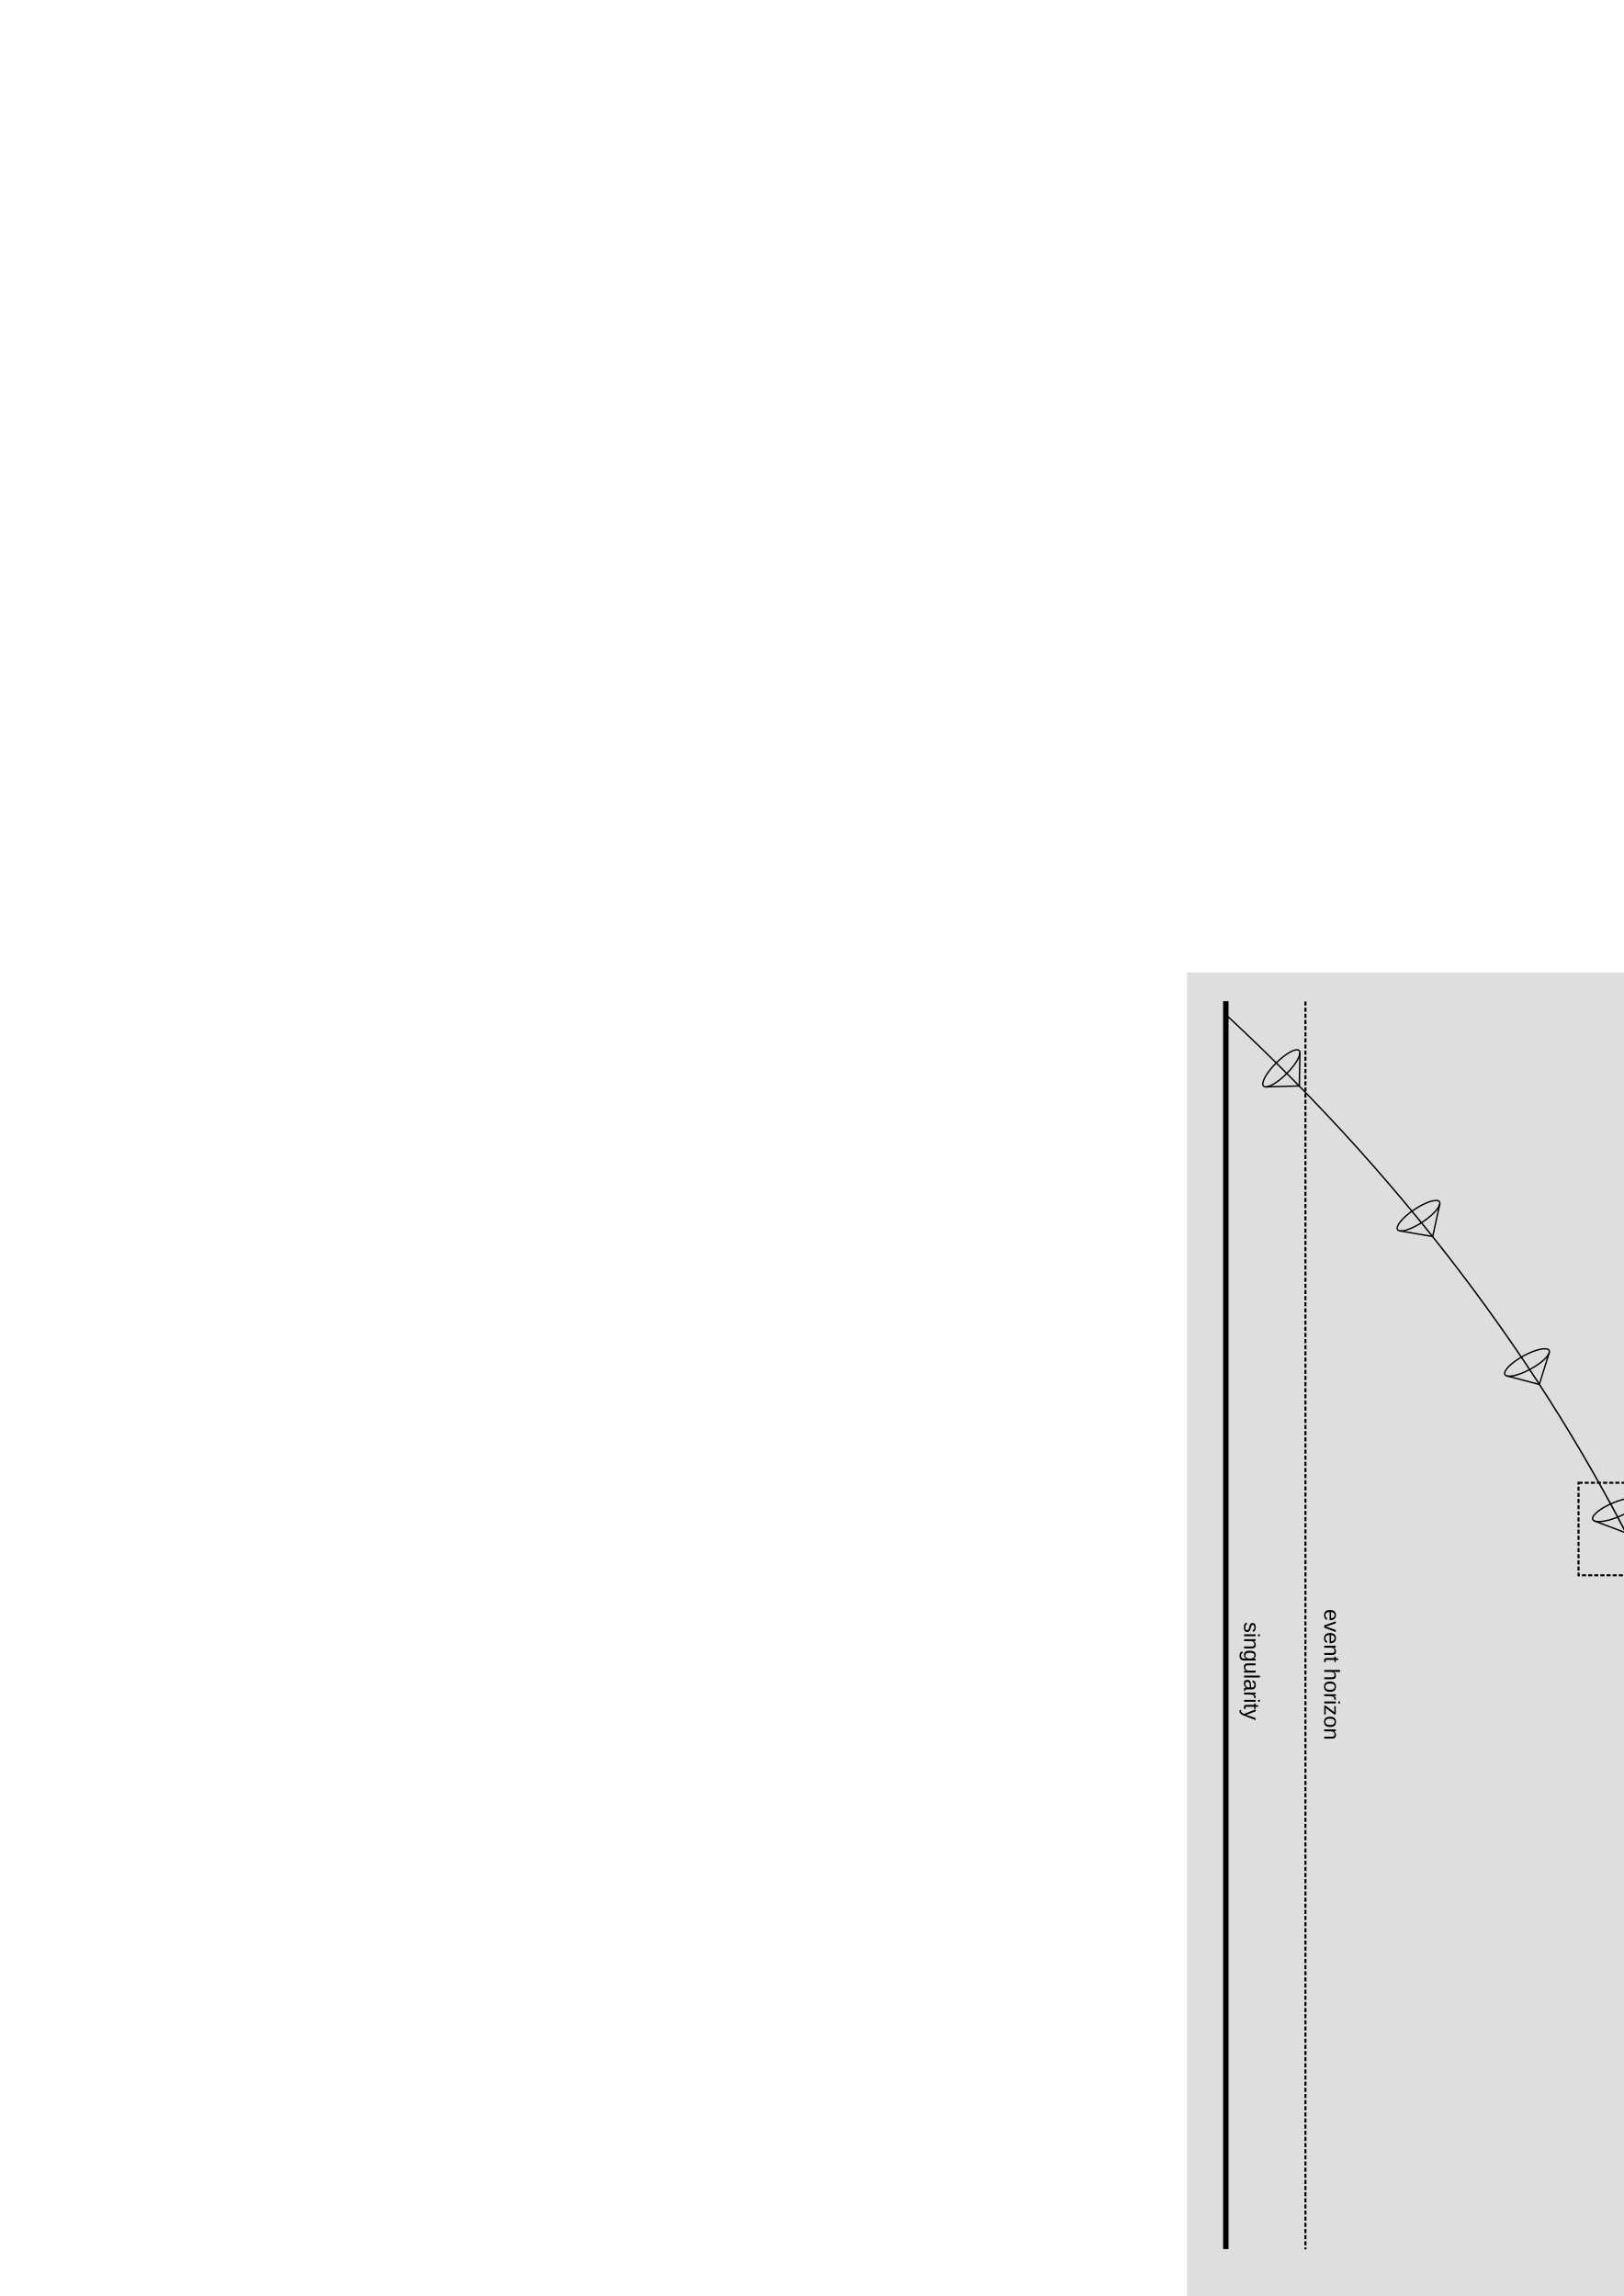
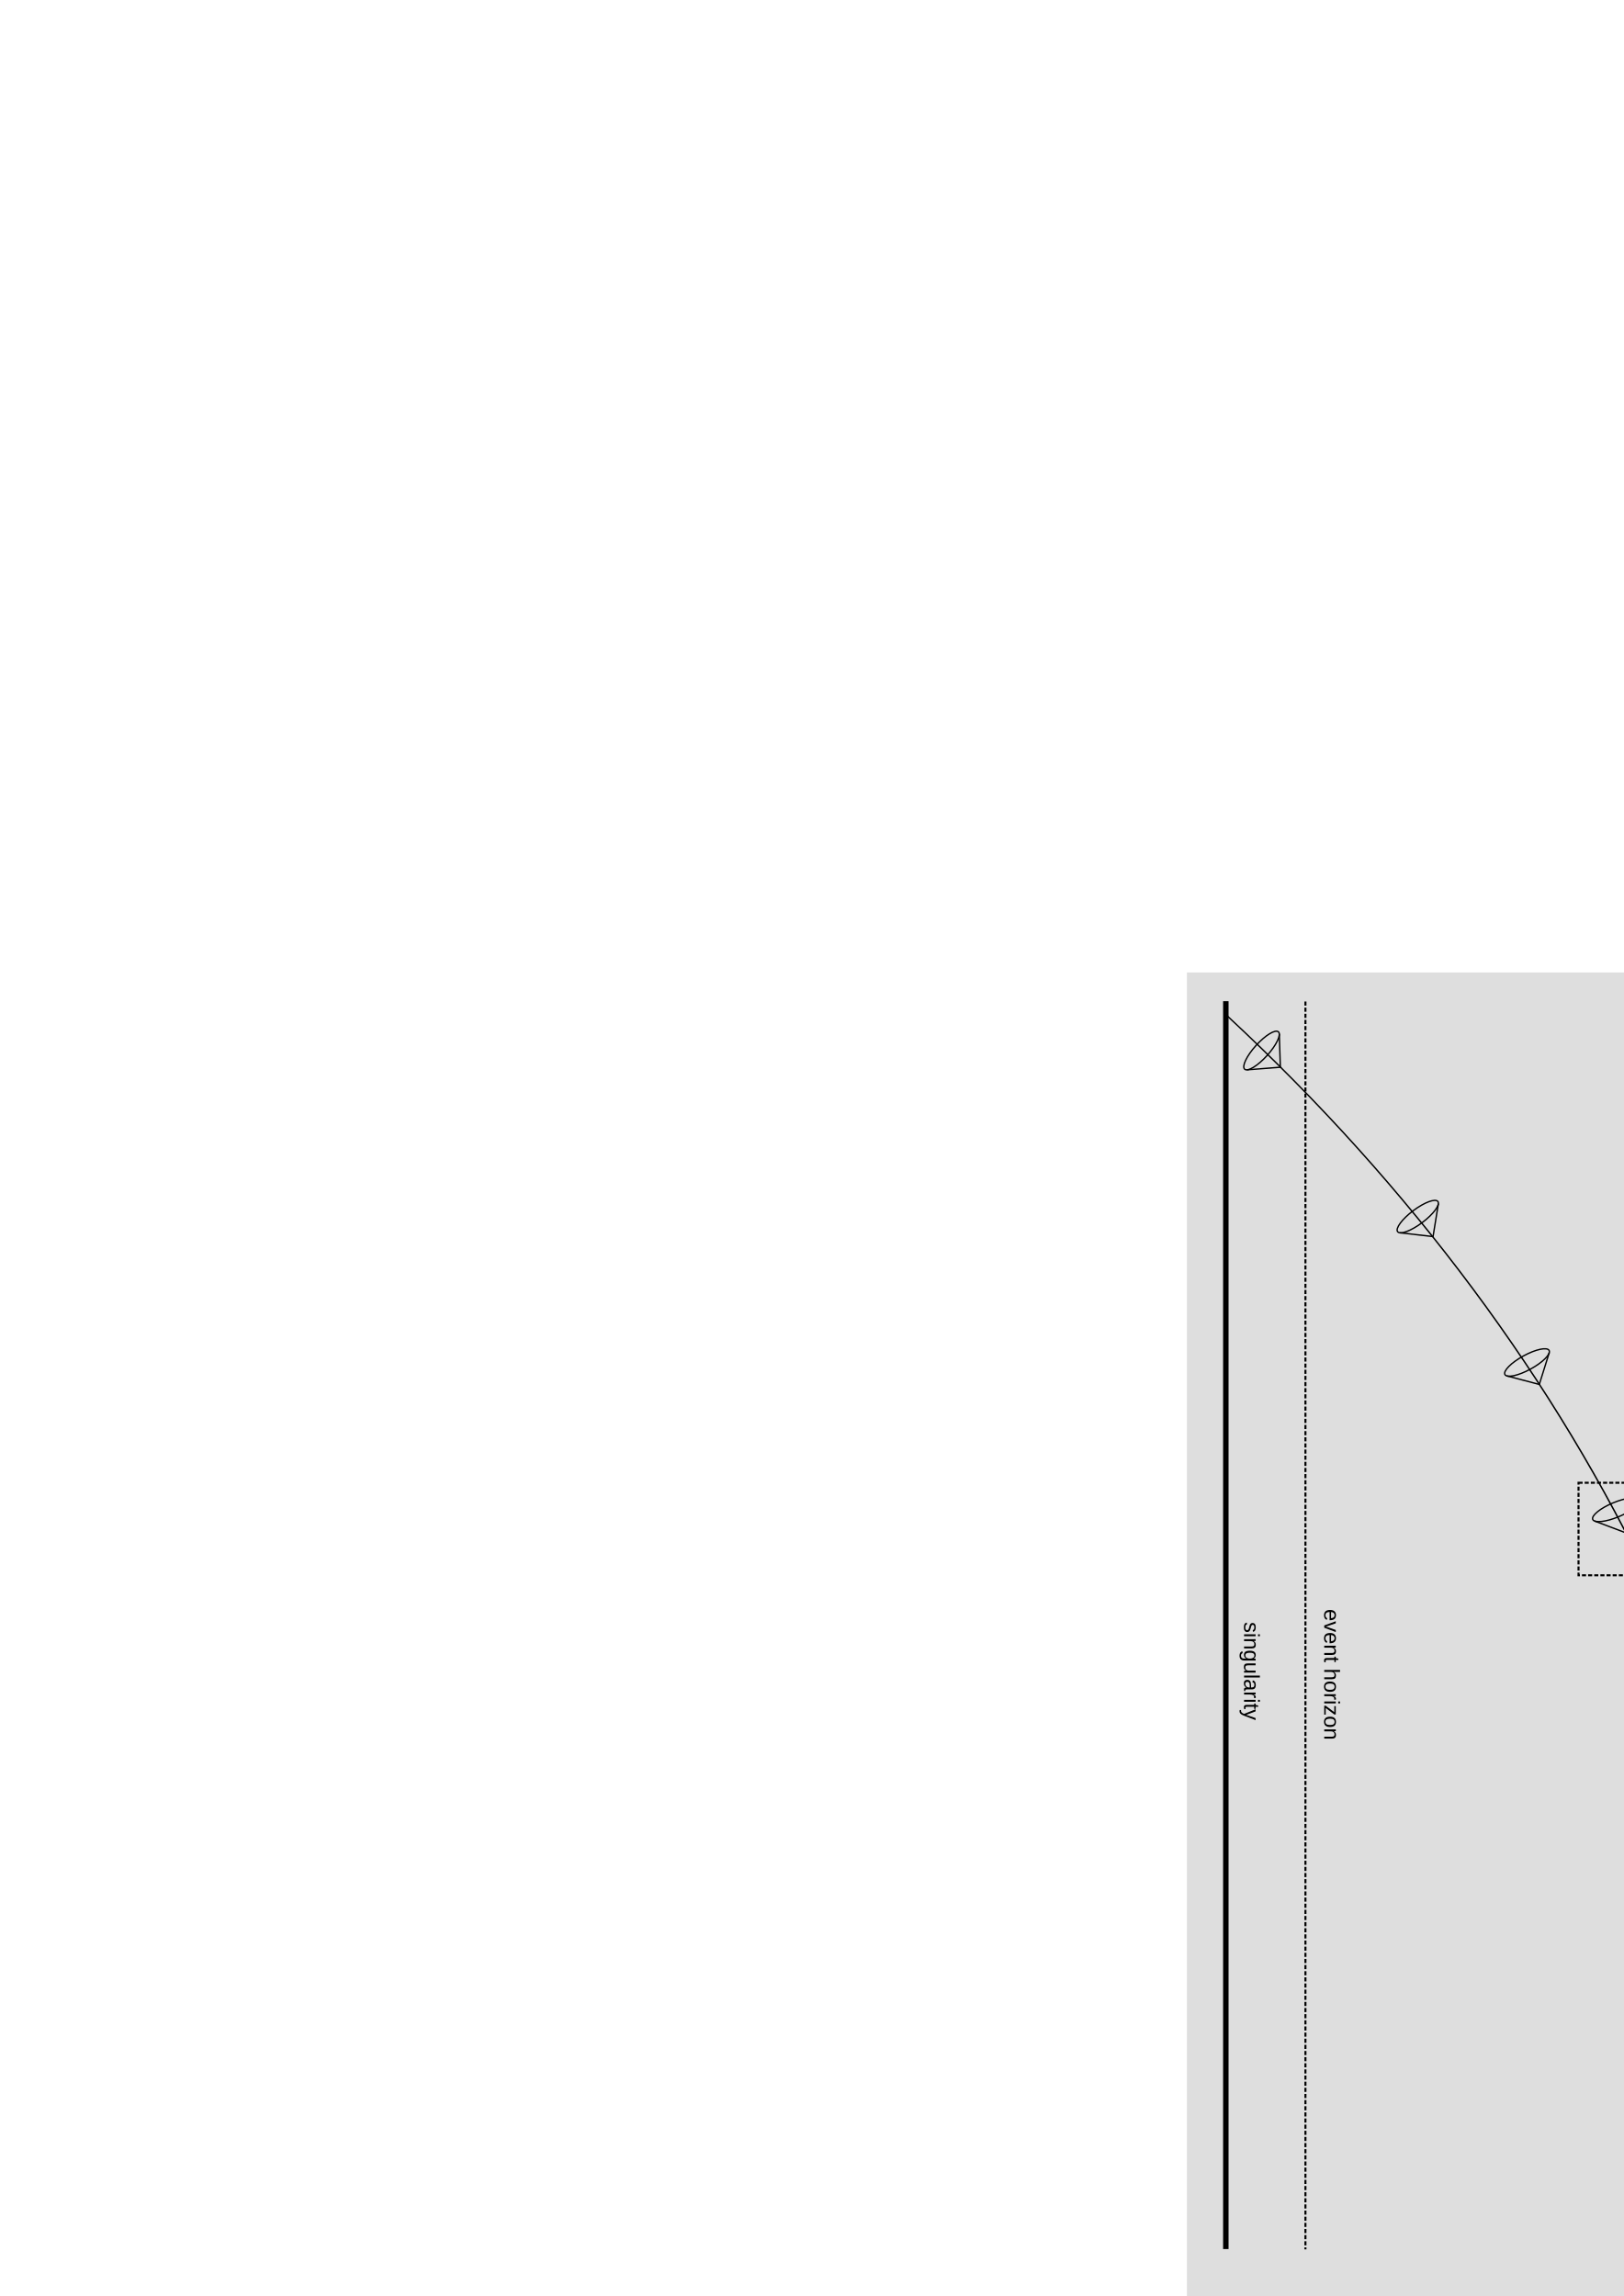
<svg xmlns="http://www.w3.org/2000/svg" width="744.094" height="1052.362" id="svg2" version="1.1">
  <defs id="defs4" />
  <g id="layer1">
    <rect style="fill:#dedede;fill-opacity:1;stroke:none" id="rect2985-7" width="382.5" height="607.5" x="543.935" y="445.727" />
    <path style="color:#000000;fill:none;stroke:#000000;stroke-width:2.5;stroke-linecap:butt;stroke-linejoin:miter;stroke-miterlimit:4;stroke-opacity:1;stroke-dasharray:none;stroke-dashoffset:0;marker:none;visibility:visible;display:inline;overflow:visible;enable-background:accumulate" d="m 561.761,458.889 0,571.952" id="path5377" />
    <g id="g4860-7-7-3-0" transform="matrix(0.9999863,-0.00523596,0.00523596,0.9999863,978.5237,296.6678)">
      <path transform="matrix(0.2609825,0,0,0.2609825,-61.37166,488.8049)" d="m 6.799,675.996 c 0,7.242 -19.786,13.112 -44.193,13.112 -24.407,0 -44.193,-5.87 -44.193,-13.112 0,-7.242 19.786,-13.112 44.193,-13.112 24.407,0 44.193,5.87 44.193,13.112 z" id="path4088-4-4-7-8" style="color:#000000;fill:none;stroke:#000000;stroke-width:2.395;stroke-miterlimit:4;stroke-opacity:1;stroke-dasharray:none;marker:none;visibility:visible;display:inline;overflow:visible;enable-background:accumulate" />
      <path id="path4090-8-3-5-2" d="m -82.184,666.206 11.166,10.546 11.028,-10.632" style="color:#000000;fill:none;stroke:#000000;stroke-width:0.625;stroke-linecap:butt;stroke-linejoin:miter;stroke-miterlimit:4;stroke-opacity:1;stroke-dasharray:none;stroke-dashoffset:0;marker:none;visibility:visible;display:inline;overflow:visible;enable-background:accumulate" />
    </g>
    <g id="g4860-4-6-1-3" transform="matrix(0.9997426,-0.02268733,0.02268733,0.9997426,962.1901,227.9118)">
      <path transform="matrix(0.2609825,0,0,0.2609825,-61.37166,488.8049)" d="m 6.799,675.996 c 0,7.242 -19.786,13.112 -44.193,13.112 -24.407,0 -44.193,-5.87 -44.193,-13.112 0,-7.242 19.786,-13.112 44.193,-13.112 24.407,0 44.193,5.87 44.193,13.112 z" id="path4088-1-9-6-7" style="color:#000000;fill:none;stroke:#000000;stroke-width:2.395;stroke-miterlimit:4;stroke-opacity:1;stroke-dasharray:none;marker:none;visibility:visible;display:inline;overflow:visible;enable-background:accumulate" />
      <path id="path4090-6-7-9-7" d="m -82.184,666.206 11.166,10.546 11.028,-10.632" style="color:#000000;fill:none;stroke:#000000;stroke-width:0.625;stroke-linecap:butt;stroke-linejoin:miter;stroke-miterlimit:4;stroke-opacity:1;stroke-dasharray:none;stroke-dashoffset:0;marker:none;visibility:visible;display:inline;overflow:visible;enable-background:accumulate" />
    </g>
    <g id="g4860-44-5-6-4" transform="matrix(0.9986295,-0.05233596,0.05233596,0.9986295,934.201,158.8701)">
      <path transform="matrix(0.2609825,0,0,0.2609825,-61.37166,488.8049)" d="m 6.799,675.996 c 0,7.242 -19.786,13.112 -44.193,13.112 -24.407,0 -44.193,-5.87 -44.193,-13.112 0,-7.242 19.786,-13.112 44.193,-13.112 24.407,0 44.193,5.87 44.193,13.112 z" id="path4088-7-8-3-4" style="color:#000000;fill:none;stroke:#000000;stroke-width:2.395;stroke-miterlimit:4;stroke-opacity:1;stroke-dasharray:none;marker:none;visibility:visible;display:inline;overflow:visible;enable-background:accumulate" />
      <path id="path4090-5-5-0-8" d="m -82.184,666.206 11.166,10.546 11.028,-10.632" style="color:#000000;fill:none;stroke:#000000;stroke-width:0.625;stroke-linecap:butt;stroke-linejoin:miter;stroke-miterlimit:4;stroke-opacity:1;stroke-dasharray:none;stroke-dashoffset:0;marker:none;visibility:visible;display:inline;overflow:visible;enable-background:accumulate" />
    </g>
    <g id="g4860-2-3-3-3" transform="matrix(0.9961947,-0.08715574,0.08715574,0.9961947,898.5483,90.34518)">
      <path transform="matrix(0.2609825,0,0,0.2609825,-61.37166,488.8049)" d="m 6.799,675.996 c 0,7.242 -19.786,13.112 -44.193,13.112 -24.407,0 -44.193,-5.87 -44.193,-13.112 0,-7.242 19.786,-13.112 44.193,-13.112 24.407,0 44.193,5.87 44.193,13.112 z" id="path4088-9-4-8-9" style="color:#000000;fill:none;stroke:#000000;stroke-width:2.395;stroke-miterlimit:4;stroke-opacity:1;stroke-dasharray:none;marker:none;visibility:visible;display:inline;overflow:visible;enable-background:accumulate" />
      <path id="path4090-7-7-9-9" d="m -82.184,666.206 11.166,10.546 11.028,-10.632" style="color:#000000;fill:none;stroke:#000000;stroke-width:0.625;stroke-linecap:butt;stroke-linejoin:miter;stroke-miterlimit:4;stroke-opacity:1;stroke-dasharray:none;stroke-dashoffset:0;marker:none;visibility:visible;display:inline;overflow:visible;enable-background:accumulate" />
    </g>
    <g id="g4860-8-3-9-6" transform="matrix(0.9612617,-0.2756374,0.2756374,0.9612617,752.7844,32.64052)">
      <path transform="matrix(0.2609825,0,0,0.2609825,-61.37166,488.8049)" d="m 6.799,675.996 c 0,7.242 -19.786,13.112 -44.193,13.112 -24.407,0 -44.193,-5.87 -44.193,-13.112 0,-7.242 19.786,-13.112 44.193,-13.112 24.407,0 44.193,5.87 44.193,13.112 z" id="path4088-74-9-3-9" style="color:#000000;fill:none;stroke:#000000;stroke-width:2.395;stroke-miterlimit:4;stroke-opacity:1;stroke-dasharray:none;marker:none;visibility:visible;display:inline;overflow:visible;enable-background:accumulate" />
      <path id="path4090-2-1-3-0" d="m -82.184,666.206 11.166,10.546 11.028,-10.632" style="color:#000000;fill:none;stroke:#000000;stroke-width:0.625;stroke-linecap:butt;stroke-linejoin:miter;stroke-miterlimit:4;stroke-opacity:1;stroke-dasharray:none;stroke-dashoffset:0;marker:none;visibility:visible;display:inline;overflow:visible;enable-background:accumulate" />
    </g>
    <g id="g4860-0-4-8-7" transform="matrix(0.9781476,-0.2079117,0.2079117,0.9781476,780.0508,-41.52121)">
      <path transform="matrix(0.2609825,0,0,0.2609825,-61.37166,488.8049)" d="m 6.799,675.996 c 0,7.242 -19.786,13.112 -44.193,13.112 -24.407,0 -44.193,-5.87 -44.193,-13.112 0,-7.242 19.786,-13.112 44.193,-13.112 24.407,0 44.193,5.87 44.193,13.112 z" id="path4088-5-8-9-3" style="color:#000000;fill:none;stroke:#000000;stroke-width:2.395;stroke-miterlimit:4;stroke-opacity:1;stroke-dasharray:none;marker:none;visibility:visible;display:inline;overflow:visible;enable-background:accumulate" />
      <path id="path4090-29-1-3-3" d="m -82.184,666.206 11.166,10.546 11.028,-10.632" style="color:#000000;fill:none;stroke:#000000;stroke-width:0.625;stroke-linecap:butt;stroke-linejoin:miter;stroke-miterlimit:4;stroke-opacity:1;stroke-dasharray:none;stroke-dashoffset:0;marker:none;visibility:visible;display:inline;overflow:visible;enable-background:accumulate" />
    </g>
-     <g id="g4860-9-1-2-6" transform="matrix(0.9659258,-0.258819,0.258819,0.9659258,720.0759,-104.6403)">
+     <g id="g4860-9-1-2-6" transform="matrix(0.9350834,-0.3544278,0.3544278,0.9350834,653.487,-90.53753)">
      <path transform="matrix(0.2609825,0,0,0.2609825,-61.37166,488.8049)" d="m 6.799,675.996 c 0,7.242 -19.786,13.112 -44.193,13.112 -24.407,0 -44.193,-5.87 -44.193,-13.112 0,-7.242 19.786,-13.112 44.193,-13.112 24.407,0 44.193,5.87 44.193,13.112 z" id="path4088-0-9-5-4" style="color:#000000;fill:none;stroke:#000000;stroke-width:2.395;stroke-miterlimit:4;stroke-opacity:1;stroke-dasharray:none;marker:none;visibility:visible;display:inline;overflow:visible;enable-background:accumulate" />
      <path id="path4090-58-7-3-8" d="m -82.184,666.206 11.166,10.546 11.028,-10.632" style="color:#000000;fill:none;stroke:#000000;stroke-width:0.625;stroke-linecap:butt;stroke-linejoin:miter;stroke-miterlimit:4;stroke-opacity:1;stroke-dasharray:none;stroke-dashoffset:0;marker:none;visibility:visible;display:inline;overflow:visible;enable-background:accumulate" />
    </g>
    <g id="g4860-41-5-3-8" transform="matrix(0.8571673,-0.5150381,0.5150381,0.8571673,508.544,-117.7532)">
      <path transform="matrix(0.2609825,0,0,0.2609825,-61.37166,488.8049)" d="m 6.799,675.996 c 0,7.242 -19.786,13.112 -44.193,13.112 -24.407,0 -44.193,-5.87 -44.193,-13.112 0,-7.242 19.786,-13.112 44.193,-13.112 24.407,0 44.193,5.87 44.193,13.112 z" id="path4088-54-6-7-9" style="color:#000000;fill:none;stroke:#000000;stroke-width:2.395;stroke-miterlimit:4;stroke-opacity:1;stroke-dasharray:none;marker:none;visibility:visible;display:inline;overflow:visible;enable-background:accumulate" />
      <path id="path4090-1-2-2-4" d="m -82.184,666.206 11.166,10.546 11.028,-10.632" style="color:#000000;fill:none;stroke:#000000;stroke-width:0.625;stroke-linecap:butt;stroke-linejoin:miter;stroke-miterlimit:4;stroke-opacity:1;stroke-dasharray:none;stroke-dashoffset:0;marker:none;visibility:visible;display:inline;overflow:visible;enable-background:accumulate" />
    </g>
    <g id="g4860-7-7-3-6" transform="matrix(0.9999316,-0.01169344,0.01169344,0.9999316,887.9475,296.2124)">
      <path transform="matrix(0.2609825,0,0,0.2609825,-61.37166,488.8049)" d="m 6.799,675.996 c 0,7.242 -19.786,13.112 -44.193,13.112 -24.407,0 -44.193,-5.87 -44.193,-13.112 0,-7.242 19.786,-13.112 44.193,-13.112 24.407,0 44.193,5.87 44.193,13.112 z" id="path4088-4-4-7-2" style="color:#000000;fill:none;stroke:#000000;stroke-width:2.395;stroke-miterlimit:4;stroke-opacity:1;stroke-dasharray:none;marker:none;visibility:visible;display:inline;overflow:visible;enable-background:accumulate" />
      <path id="path4090-8-3-5-7" d="m -82.184,666.206 11.166,10.546 11.028,-10.632" style="color:#000000;fill:none;stroke:#000000;stroke-width:0.625;stroke-linecap:butt;stroke-linejoin:miter;stroke-miterlimit:4;stroke-opacity:1;stroke-dasharray:none;stroke-dashoffset:0;marker:none;visibility:visible;display:inline;overflow:visible;enable-background:accumulate" />
    </g>
    <g id="g4860-4-6-1-32" transform="matrix(0.9903291,-0.138738,0.138738,0.9903291,792.1121,226.0536)">
      <path transform="matrix(0.2609825,0,0,0.2609825,-61.37166,488.8049)" d="m 6.799,675.996 c 0,7.242 -19.786,13.112 -44.193,13.112 -24.407,0 -44.193,-5.87 -44.193,-13.112 0,-7.242 19.786,-13.112 44.193,-13.112 24.407,0 44.193,5.87 44.193,13.112 z" id="path4088-1-9-6-78" style="color:#000000;fill:none;stroke:#000000;stroke-width:2.395;stroke-miterlimit:4;stroke-opacity:1;stroke-dasharray:none;marker:none;visibility:visible;display:inline;overflow:visible;enable-background:accumulate" />
      <path id="path4090-6-7-9-75" d="m -82.184,666.206 11.166,10.546 11.028,-10.632" style="color:#000000;fill:none;stroke:#000000;stroke-width:0.625;stroke-linecap:butt;stroke-linejoin:miter;stroke-miterlimit:4;stroke-opacity:1;stroke-dasharray:none;stroke-dashoffset:0;marker:none;visibility:visible;display:inline;overflow:visible;enable-background:accumulate" />
    </g>
    <g id="g4860-44-5-6-5" transform="matrix(0.9740186,-0.2264678,0.2264678,0.9740186,715.6129,162.8698)">
      <path transform="matrix(0.2609825,0,0,0.2609825,-61.37166,488.8049)" d="m 6.799,675.996 c 0,7.242 -19.786,13.112 -44.193,13.112 -24.407,0 -44.193,-5.87 -44.193,-13.112 0,-7.242 19.786,-13.112 44.193,-13.112 24.407,0 44.193,5.87 44.193,13.112 z" id="path4088-7-8-3-41" style="color:#000000;fill:none;stroke:#000000;stroke-width:2.395;stroke-miterlimit:4;stroke-opacity:1;stroke-dasharray:none;marker:none;visibility:visible;display:inline;overflow:visible;enable-background:accumulate" />
      <path id="path4090-5-5-0-6" d="m -82.184,666.206 11.166,10.546 11.028,-10.632" style="color:#000000;fill:none;stroke:#000000;stroke-width:0.625;stroke-linecap:butt;stroke-linejoin:miter;stroke-miterlimit:4;stroke-opacity:1;stroke-dasharray:none;stroke-dashoffset:0;marker:none;visibility:visible;display:inline;overflow:visible;enable-background:accumulate" />
    </g>
    <g id="g4860-2-3-3-7" transform="matrix(0.9543426,-0.2987142,0.2987142,0.9543426,641.9598,103.256)">
      <path transform="matrix(0.2609825,0,0,0.2609825,-61.37166,488.8049)" d="m 6.799,675.996 c 0,7.242 -19.786,13.112 -44.193,13.112 -24.407,0 -44.193,-5.87 -44.193,-13.112 0,-7.242 19.786,-13.112 44.193,-13.112 24.407,0 44.193,5.87 44.193,13.112 z" id="path4088-9-4-8-0" style="color:#000000;fill:none;stroke:#000000;stroke-width:2.395;stroke-miterlimit:4;stroke-opacity:1;stroke-dasharray:none;marker:none;visibility:visible;display:inline;overflow:visible;enable-background:accumulate" />
      <path id="path4090-7-7-9-5" d="m -82.184,666.206 11.166,10.546 11.028,-10.632" style="color:#000000;fill:none;stroke:#000000;stroke-width:0.625;stroke-linecap:butt;stroke-linejoin:miter;stroke-miterlimit:4;stroke-opacity:1;stroke-dasharray:none;stroke-dashoffset:0;marker:none;visibility:visible;display:inline;overflow:visible;enable-background:accumulate" />
    </g>
    <g id="g4860-8-3-9-5" transform="matrix(0.9612617,-0.2756374,0.2756374,0.9612617,626.5298,32.60792)">
      <g id="g4338">
        <g id="g4342" transform="matrix(0.9932251,-0.1162062,0.1162062,0.9932251,-78.80127,-3.720671)">
          <path transform="matrix(0.2609825,0,0,0.2609825,-61.37166,488.8049)" d="m 6.799,675.996 c 0,7.242 -19.786,13.112 -44.193,13.112 -24.407,0 -44.193,-5.87 -44.193,-13.112 0,-7.242 19.786,-13.112 44.193,-13.112 24.407,0 44.193,5.87 44.193,13.112 z" id="path4088-74-9-3-95" style="color:#000000;fill:none;stroke:#000000;stroke-width:2.395;stroke-miterlimit:4;stroke-opacity:1;stroke-dasharray:none;marker:none;visibility:visible;display:inline;overflow:visible;enable-background:accumulate" />
          <path id="path4090-2-1-3-3" d="m -82.184,666.206 11.166,10.546 11.028,-10.632" style="color:#000000;fill:none;stroke:#000000;stroke-width:0.625;stroke-linecap:butt;stroke-linejoin:miter;stroke-miterlimit:4;stroke-opacity:1;stroke-dasharray:none;stroke-dashoffset:0;marker:none;visibility:visible;display:inline;overflow:visible;enable-background:accumulate" />
        </g>
      </g>
    </g>
    <g id="g4860-0-4-8-4" transform="matrix(0.8774293,-0.479706,0.479706,0.8774293,443.0857,6.678535)">
      <path transform="matrix(0.2609825,0,0,0.2609825,-61.37166,488.8049)" d="m 6.799,675.996 c 0,7.242 -19.786,13.112 -44.193,13.112 -24.407,0 -44.193,-5.87 -44.193,-13.112 0,-7.242 19.786,-13.112 44.193,-13.112 24.407,0 44.193,5.87 44.193,13.112 z" id="path4088-5-8-9-0" style="color:#000000;fill:none;stroke:#000000;stroke-width:2.395;stroke-miterlimit:4;stroke-opacity:1;stroke-dasharray:none;marker:none;visibility:visible;display:inline;overflow:visible;enable-background:accumulate" />
      <path id="path4090-29-1-3-1" d="m -82.184,666.206 11.166,10.546 11.028,-10.632" style="color:#000000;fill:none;stroke:#000000;stroke-width:0.625;stroke-linecap:butt;stroke-linejoin:miter;stroke-miterlimit:4;stroke-opacity:1;stroke-dasharray:none;stroke-dashoffset:0;marker:none;visibility:visible;display:inline;overflow:visible;enable-background:accumulate" />
    </g>
-     <g id="g4860-9-1-2-8" transform="matrix(0.8321866,-0.5544957,0.5544957,0.8321866,340.3977,-35.81316)">
+     <g id="g4860-9-1-2-8" transform="matrix(0.8001687,-0.599775,0.599775,0.8001687,307.6499,-17.33528)">
      <path transform="matrix(0.2609825,0,0,0.2609825,-61.37166,488.8049)" d="m 6.799,675.996 c 0,7.242 -19.786,13.112 -44.193,13.112 -24.407,0 -44.193,-5.87 -44.193,-13.112 0,-7.242 19.786,-13.112 44.193,-13.112 24.407,0 44.193,5.87 44.193,13.112 z" id="path4088-0-9-5-1" style="color:#000000;fill:none;stroke:#000000;stroke-width:2.395;stroke-miterlimit:4;stroke-opacity:1;stroke-dasharray:none;marker:none;visibility:visible;display:inline;overflow:visible;enable-background:accumulate" />
      <path id="path4090-58-7-3-1" d="m -82.184,666.206 11.166,10.546 11.028,-10.632" style="color:#000000;fill:none;stroke:#000000;stroke-width:0.625;stroke-linecap:butt;stroke-linejoin:miter;stroke-miterlimit:4;stroke-opacity:1;stroke-dasharray:none;stroke-dashoffset:0;marker:none;visibility:visible;display:inline;overflow:visible;enable-background:accumulate" />
    </g>
-     <g id="g4860-41-5-3-85" transform="matrix(0.7071068,-0.7071068,0.7071068,0.7071068,167.1268,-31.01545)">
+     <g id="g4860-41-5-3-85" transform="matrix(0.6708292,-0.7416119,0.7416119,0.6708292,132.4994,-17.50561)">
      <path transform="matrix(0.2609825,0,0,0.2609825,-61.37166,488.8049)" d="m 6.799,675.996 c 0,7.242 -19.786,13.112 -44.193,13.112 -24.407,0 -44.193,-5.87 -44.193,-13.112 0,-7.242 19.786,-13.112 44.193,-13.112 24.407,0 44.193,5.87 44.193,13.112 z" id="path4088-54-6-7-4" style="color:#000000;fill:none;stroke:#000000;stroke-width:2.395;stroke-miterlimit:4;stroke-opacity:1;stroke-dasharray:none;marker:none;visibility:visible;display:inline;overflow:visible;enable-background:accumulate" />
      <path id="path4090-1-2-2-6" d="m -82.184,666.206 11.166,10.546 11.028,-10.632" style="color:#000000;fill:none;stroke:#000000;stroke-width:0.625;stroke-linecap:butt;stroke-linejoin:miter;stroke-miterlimit:4;stroke-opacity:1;stroke-dasharray:none;stroke-dashoffset:0;marker:none;visibility:visible;display:inline;overflow:visible;enable-background:accumulate" />
    </g>
    <path style="color:#000000;fill:none;stroke:#000000;stroke-width:0.551;stroke-miterlimit:4;stroke-opacity:1;stroke-dasharray:none;marker:none;visibility:visible;display:inline;overflow:visible;enable-background:accumulate" id="path5093-9" d="M -41.937,292.342 A 890.455,890.455 0 0 1 163.272,855" transform="matrix(1.291942,0,0,0.9958261,616.3398,174.2777)" />
    <path style="color:#000000;fill:none;stroke:#000000;stroke-width:0.78;stroke-miterlimit:4;stroke-opacity:1;stroke-dasharray:none;marker:none;visibility:visible;display:inline;overflow:visible;enable-background:accumulate" id="path5093-9-1" d="M -41.937,292.342 A 890.455,890.455 0 0 1 163.272,854.884" transform="matrix(0.645345,0,0,0.993669,807.3067,177.4298)" />
    <path style="color:#000000;fill:none;stroke:#000000;stroke-width:0.938;stroke-linecap:butt;stroke-linejoin:miter;stroke-miterlimit:4;stroke-opacity:1;stroke-dasharray:1.875, 0.938;stroke-dashoffset:0;marker:none;visibility:visible;display:inline;overflow:visible;enable-background:accumulate" d="m 598.242,459.037 0,571.952" id="path5377-5" />
    <text xml:space="preserve" style="font-size:10px;font-style:normal;font-variant:normal;font-weight:normal;font-stretch:normal;text-indent:0;text-align:start;text-decoration:none;line-height:125%;letter-spacing:0px;word-spacing:0px;text-transform:none;direction:ltr;block-progression:tb;writing-mode:lr-tb;text-anchor:start;baseline-shift:baseline;color:#000000;fill:#000000;fill-opacity:1;fill-rule:nonzero;stroke:none;stroke-width:1.25px;marker:none;visibility:visible;display:inline;overflow:visible;enable-background:accumulate;font-family:Liberation Sans;-inkscape-font-specification:Liberation Sans" x="743.412" y="-570.117" id="text4303" transform="matrix(0,1,-1,0,0,0)">
      <tspan id="tspan4305" x="743.412" y="-570.117">singularity</tspan>
    </text>
    <text xml:space="preserve" style="font-size:10px;font-style:normal;font-variant:normal;font-weight:normal;font-stretch:normal;text-indent:0;text-align:start;text-decoration:none;line-height:125%;letter-spacing:0px;word-spacing:0px;text-transform:none;direction:ltr;block-progression:tb;writing-mode:lr-tb;text-anchor:start;baseline-shift:baseline;color:#000000;fill:#000000;fill-opacity:1;fill-rule:nonzero;stroke:none;stroke-width:1.25px;marker:none;visibility:visible;display:inline;overflow:visible;enable-background:accumulate;font-family:Liberation Sans;-inkscape-font-specification:Liberation Sans" x="737.5" y="-606.86" id="text4307" transform="matrix(0,1,-1,0,0,0)">
      <tspan id="tspan4309" x="737.5" y="-606.86">event horizon</tspan>
    </text>
    <text xml:space="preserve" style="font-size:10px;font-style:normal;font-variant:normal;font-weight:normal;font-stretch:normal;text-indent:0;text-align:start;text-decoration:none;line-height:125%;letter-spacing:0px;word-spacing:0px;text-transform:none;direction:ltr;block-progression:tb;writing-mode:lr-tb;text-anchor:start;baseline-shift:baseline;color:#000000;fill:#000000;fill-opacity:1;fill-rule:nonzero;stroke:none;stroke-width:1.25px;marker:none;visibility:visible;display:inline;overflow:visible;enable-background:accumulate;font-family:Liberation Sans;-inkscape-font-specification:Liberation Sans" x="823.856" y="1036.351" id="text4346">
      <tspan id="tspan4348" x="823.856" y="1036.351">A</tspan>
    </text>
    <text xml:space="preserve" style="font-size:10px;font-style:normal;font-variant:normal;font-weight:normal;font-stretch:normal;text-indent:0;text-align:start;text-decoration:none;line-height:125%;letter-spacing:0px;word-spacing:0px;text-transform:none;direction:ltr;block-progression:tb;writing-mode:lr-tb;text-anchor:start;baseline-shift:baseline;color:#000000;fill:#000000;fill-opacity:1;fill-rule:nonzero;stroke:none;stroke-width:1.25px;marker:none;visibility:visible;display:inline;overflow:visible;enable-background:accumulate;font-family:Liberation Sans;-inkscape-font-specification:Liberation Sans" x="909.479" y="1036.351" id="text4350">
      <tspan id="tspan4352" x="909.479" y="1036.351">B</tspan>
    </text>
    <rect style="fill:none;stroke:#000000;stroke-width:0.938;stroke-linejoin:miter;stroke-miterlimit:4;stroke-opacity:1;stroke-dasharray:1.875, 0.938;stroke-dashoffset:0" id="rect3045" width="42.407" height="42.407" x="723.39" y="679.619" />
  </g>
</svg>
